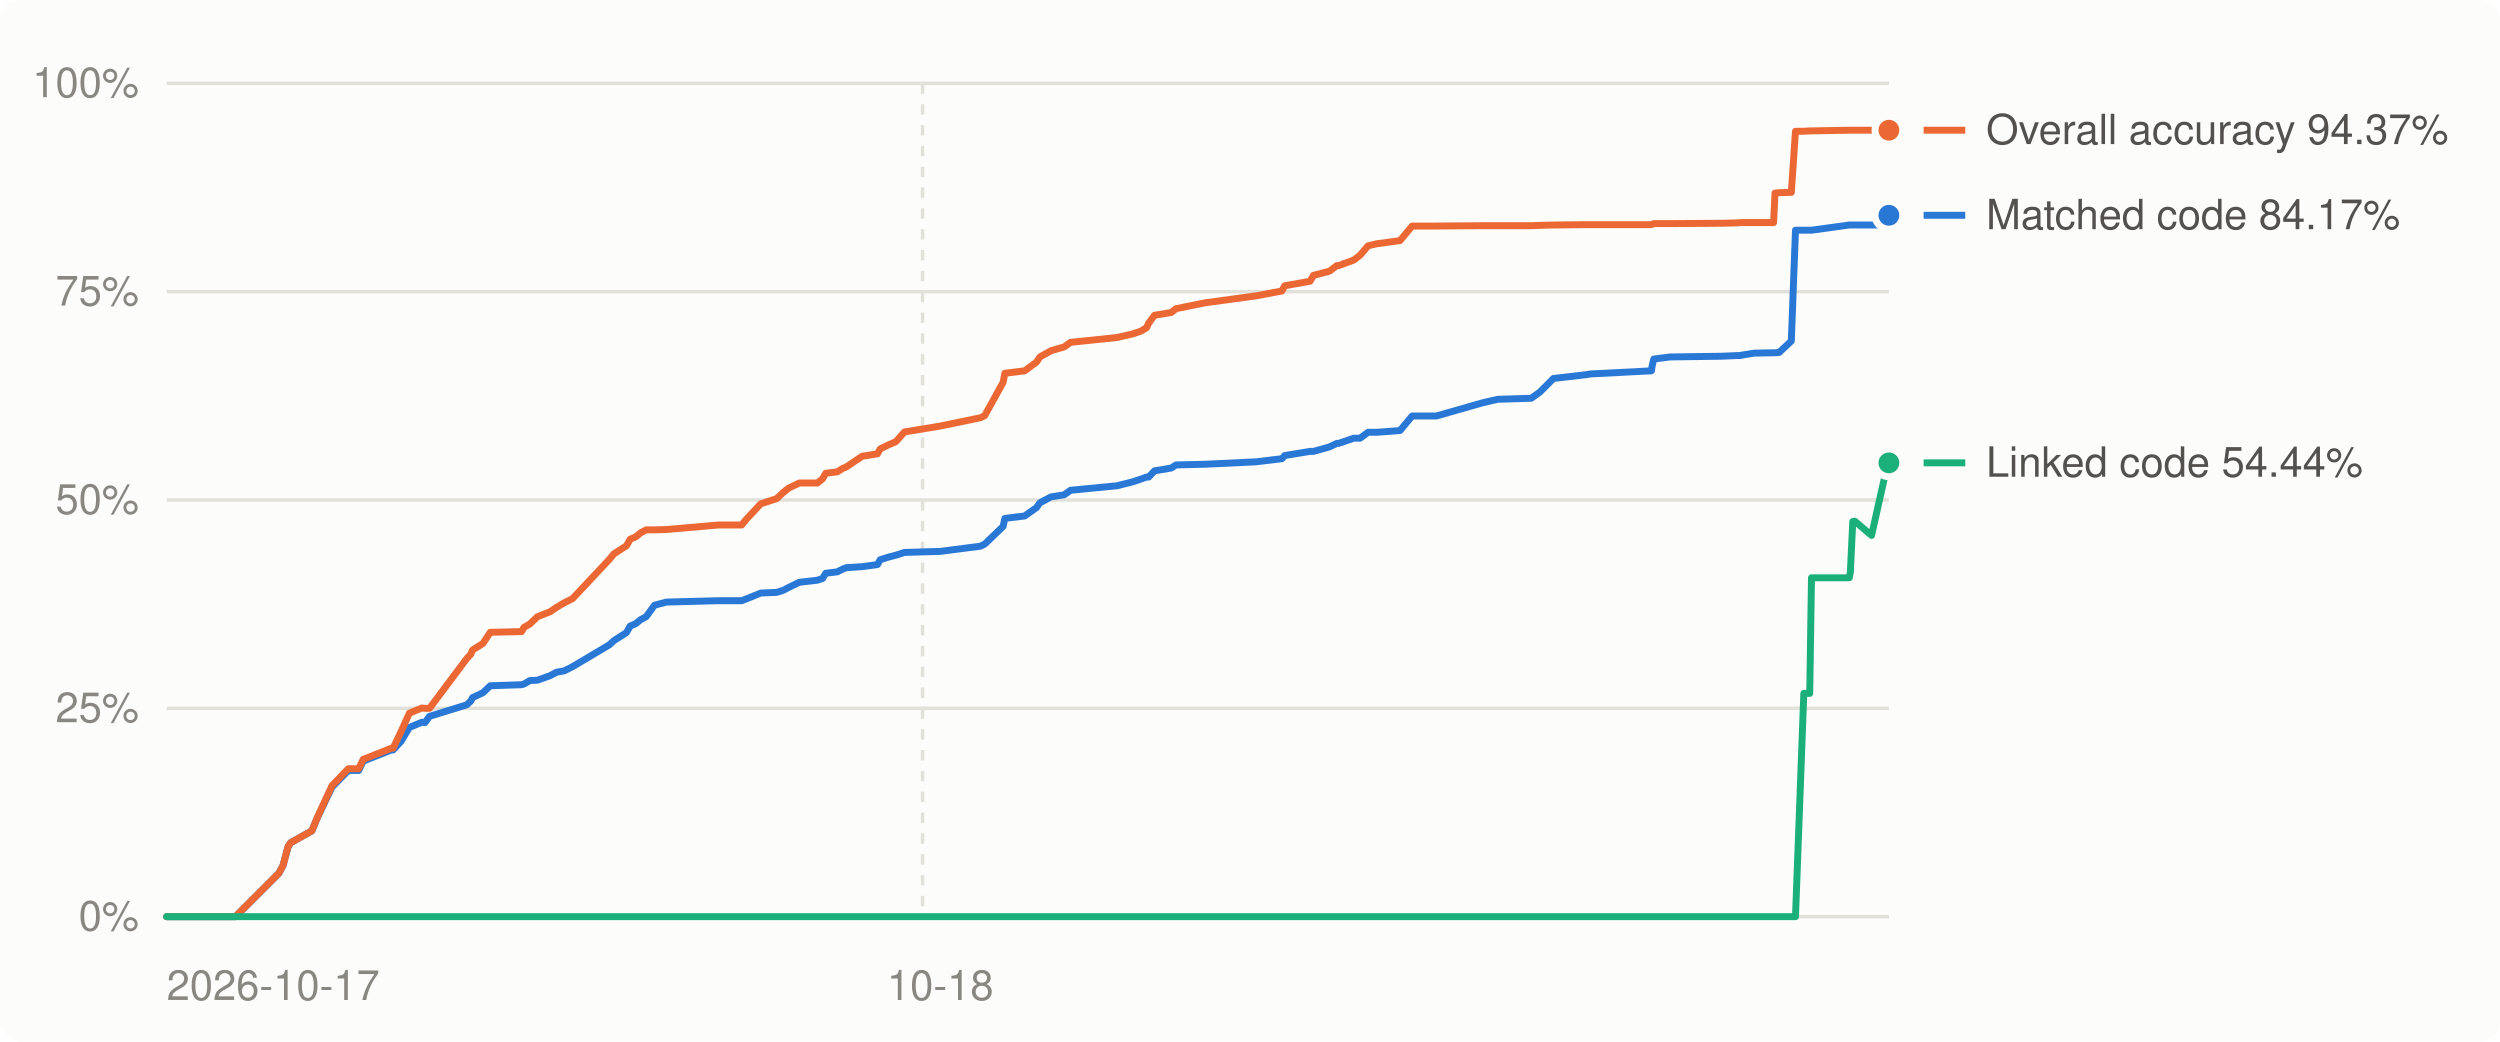
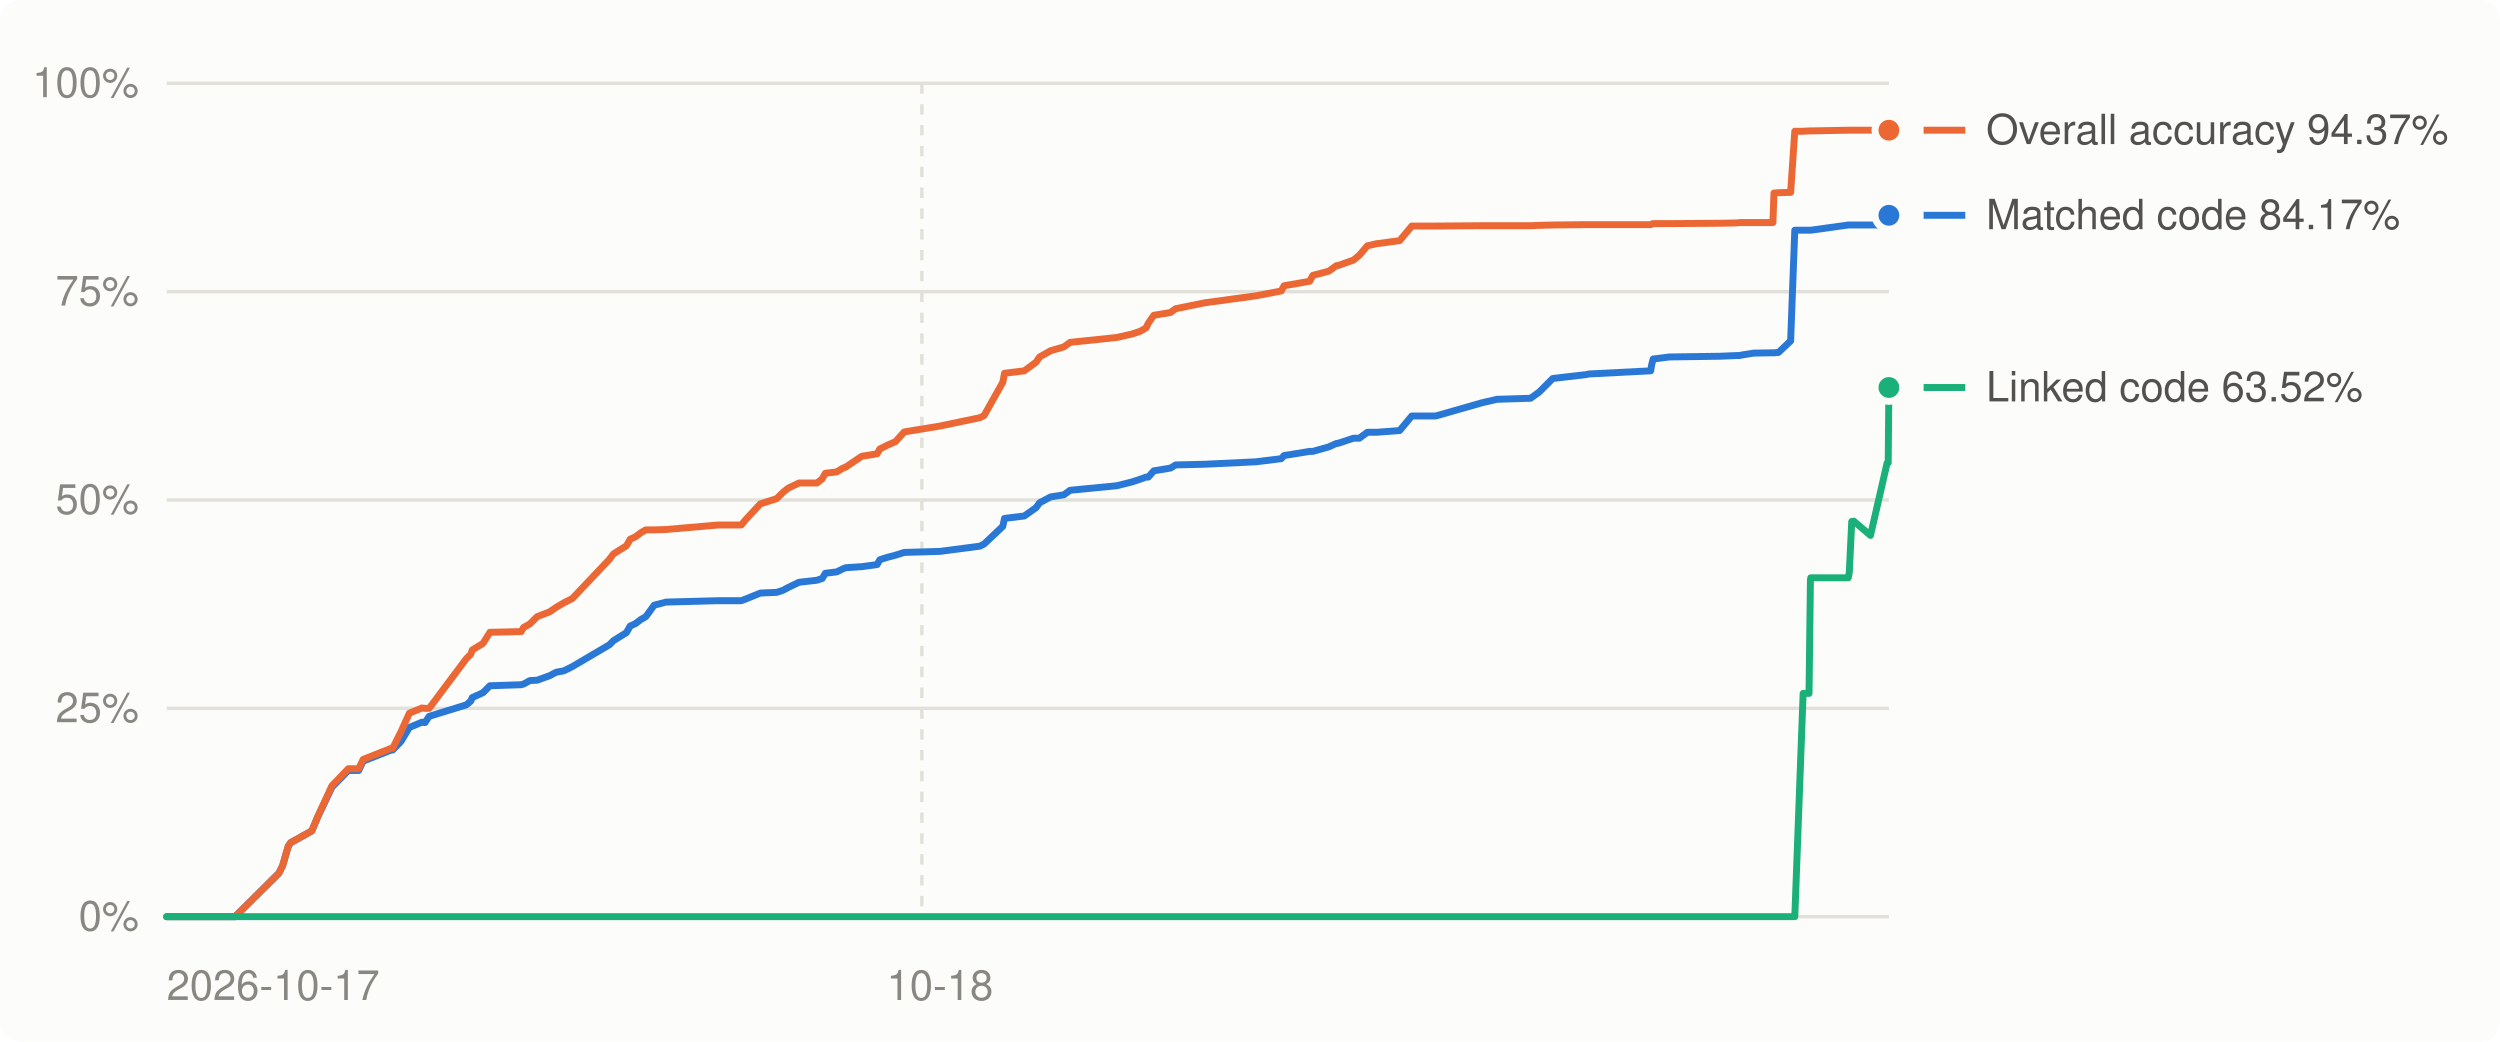
<svg xmlns="http://www.w3.org/2000/svg" viewBox="0 0 720 300" width="720" height="300" role="img" aria-label="Decompilation progress over time">
  <style>
.bg{fill:#fcfcfb}.grid{stroke:#e1e0d9}.muted{fill:#898781}.lbl{fill:#52514e}.ln0{stroke:#2a78d6}.dot0{fill:#2a78d6;stroke:#fcfcfb}.ln1{stroke:#eb6834}.dot1{fill:#eb6834;stroke:#fcfcfb}.ln2{stroke:#1baf7a}.dot2{fill:#1baf7a;stroke:#fcfcfb}
@media (prefers-color-scheme: dark){.bg{fill:#1a1a19}.grid{stroke:#2c2c2a}.muted{fill:#898781}.lbl{fill:#c3c2b7}.ln0{stroke:#3987e5}.dot0{fill:#3987e5;stroke:#1a1a19}.ln1{stroke:#d95926}.dot1{fill:#d95926;stroke:#1a1a19}.ln2{stroke:#199e70}.dot2{fill:#199e70;stroke:#1a1a19}}
text{font:12px -apple-system,BlinkMacSystemFont,'Segoe UI',Helvetica,Arial,sans-serif}
</style>
  <rect class="bg" width="720" height="300" rx="6" />
  <line x1="48" x2="544" y1="264.0" y2="264.0" class="grid" stroke-width="1" />
  <text x="40" y="268.0" class="muted" text-anchor="end">0%</text>
  <line x1="48" x2="544" y1="204.0" y2="204.0" class="grid" stroke-width="1" />
  <text x="40" y="208.0" class="muted" text-anchor="end">25%</text>
  <line x1="48" x2="544" y1="144.0" y2="144.0" class="grid" stroke-width="1" />
  <text x="40" y="148.0" class="muted" text-anchor="end">50%</text>
  <line x1="48" x2="544" y1="84.0" y2="84.0" class="grid" stroke-width="1" />
  <text x="40" y="88.0" class="muted" text-anchor="end">75%</text>
  <line x1="48" x2="544" y1="24.0" y2="24.0" class="grid" stroke-width="1" />
  <text x="40" y="28.0" class="muted" text-anchor="end">100%</text>
-   <line x1="265.7" x2="265.7" y1="24" y2="264" class="grid" stroke-width="1" stroke-dasharray="3 3" />
+   <line x1="265.5" x2="265.5" y1="24" y2="264" class="grid" stroke-width="1" stroke-dasharray="3 3" />
  <text class="muted" x="48.0" y="288" text-anchor="start">2026-10-17</text>
-   <text class="muted" x="270.8" y="288" text-anchor="middle">10-18</text>
-   <polyline points="48.0,264.0 67.8,264.0 80.3,251.5 81.5,249.3 83.0,243.8 83.7,242.7 89.8,239.3 91.5,235.3 95.6,226.7 100.3,221.9 103.3,221.9 104.6,219.2 112.7,216.0 113.2,216.0 115.5,213.5 117.9,209.5 121.5,208.0 122.4,208.1 123.7,206.3 134.4,203.0 135.6,201.9 136.1,200.9 139.1,199.5 141.2,197.5 150.2,197.2 150.9,197.0 152.6,196.0 154.8,195.9 158.4,194.6 160.3,193.6 162.5,193.2 164.9,192.0 175.5,185.7 176.8,184.5 180.4,182.2 181.5,180.3 183.1,179.6 184.6,178.4 186.1,177.6 188.5,174.3 191.9,173.4 206.9,173.0 213.6,173.0 214.9,172.5 219.1,170.8 223.7,170.6 225.6,170.0 227.1,169.2 230.2,167.7 235.4,167.1 236.9,166.6 237.8,165.1 241.1,164.7 242.7,163.9 243.7,163.5 248.3,163.2 252.7,162.6 253.5,161.2 255.7,160.5 258.0,159.9 260.5,159.1 270.8,158.8 282.4,157.3 283.6,156.7 288.9,151.6 289.4,149.3 295.1,148.6 298.5,146.2 299.5,144.8 302.7,143.1 306.5,142.5 308.3,141.2 321.7,139.9 326.1,138.8 328.5,138.0 330.2,137.4 330.8,137.4 332.5,135.6 337.3,134.8 338.7,133.9 347.1,133.7 361.8,133.0 369.2,132.1 370.0,131.2 377.3,130.0 378.3,130.0 382.9,128.7 385.0,127.7 385.5,127.7 389.9,126.2 391.7,126.2 394.0,124.5 396.5,124.5 403.2,124.0 406.7,119.8 413.7,119.8 427.0,116.0 431.3,115.0 441.0,114.7 443.5,112.9 447.4,109.0 456.9,107.9 458.0,107.7 475.6,106.8 475.8,105.5 475.9,105.0 476.2,103.8 476.3,103.4 481.0,102.8 495.6,102.6 500.3,102.4 501.3,102.4 501.5,102.3 505.2,101.7 510.8,101.6 511.2,101.6 512.4,101.5 515.9,98.2 517.1,66.3 519.5,66.3 521.2,66.3 521.7,66.3 521.7,66.3 532.6,64.8 532.9,64.8 533.6,64.8 534.2,64.8 539.0,64.8 543.7,64.8 544.0,62.0" fill="none" class="ln0" stroke-width="2" stroke-linejoin="round" stroke-linecap="round" />
-   <polyline points="48.0,264.0 67.8,264.0 80.3,251.5 81.5,249.3 83.0,243.7 83.7,242.7 89.8,239.3 91.5,235.2 95.6,226.3 100.3,221.4 103.3,221.4 104.6,218.7 112.7,215.5 113.2,215.5 115.5,210.7 117.9,205.4 121.5,203.9 122.4,204.0 123.7,204.0 134.4,189.7 135.6,188.4 136.1,187.2 139.1,185.3 141.2,182.1 150.2,181.9 150.9,180.7 152.6,179.7 154.8,177.6 158.4,176.2 160.3,174.9 162.5,173.6 164.9,172.4 175.5,161.1 176.8,159.5 180.4,157.2 181.5,155.3 183.1,154.6 184.6,153.4 186.1,152.6 188.5,152.6 191.9,152.5 206.9,151.2 213.6,151.2 214.9,149.6 219.1,145.1 223.7,143.6 225.6,141.8 227.1,140.6 230.2,139.1 235.4,139.1 236.9,137.9 237.8,136.3 241.1,135.9 242.7,134.9 243.7,134.5 248.3,131.4 252.7,130.7 253.5,129.3 255.7,128.2 258.0,127.2 260.5,124.4 270.8,122.7 282.4,120.3 283.6,119.7 288.9,110.1 289.4,107.5 295.1,106.8 298.5,104.3 299.5,102.8 302.7,101.0 306.5,99.9 308.3,98.6 321.7,97.2 326.1,96.2 328.5,95.4 330.2,94.4 330.8,93.1 332.5,90.8 337.3,90.0 338.7,88.9 347.1,87.2 361.8,85.2 369.2,83.8 370.0,82.3 377.3,81.0 378.3,79.3 382.9,78.1 385.0,76.5 385.5,76.5 389.9,74.9 391.7,73.5 394.0,70.8 396.5,70.2 403.2,69.3 406.7,65.1 413.7,65.1 427.0,65.0 431.3,65.0 441.0,65.0 443.5,64.9 447.4,64.8 456.9,64.7 458.0,64.7 475.6,64.7 475.8,64.6 475.9,64.6 476.2,64.4 476.3,64.4 481.0,64.4 495.6,64.3 500.3,64.2 501.3,64.1 501.5,64.1 505.2,64.1 510.8,64.1 511.2,55.6 512.4,55.5 515.9,55.4 517.1,37.8 519.5,37.8 521.2,37.7 521.7,37.7 521.7,37.7 532.6,37.5 532.9,37.5 533.6,37.5 534.2,37.5 539.0,37.5 543.7,37.5 544.0,37.5" fill="none" class="ln1" stroke-width="2" stroke-linejoin="round" stroke-linecap="round" />
-   <polyline points="48.0,264.0 67.8,264.0 80.3,264.0 81.5,264.0 83.0,264.0 83.7,264.0 89.8,264.0 91.5,264.0 95.6,264.0 100.3,264.0 103.3,264.0 104.6,264.0 112.7,264.0 113.2,264.0 115.5,264.0 117.9,264.0 121.5,264.0 122.4,264.0 123.7,264.0 134.4,264.0 135.6,264.0 136.1,264.0 139.1,264.0 141.2,264.0 150.2,264.0 150.9,264.0 152.6,264.0 154.8,264.0 158.4,264.0 160.3,264.0 162.5,264.0 164.9,264.0 175.5,264.0 176.8,264.0 180.4,264.0 181.5,264.0 183.1,264.0 184.6,264.0 186.1,264.0 188.5,264.0 191.9,264.0 206.9,264.0 213.6,264.0 214.9,264.0 219.1,264.0 223.7,264.0 225.6,264.0 227.1,264.0 230.2,264.0 235.4,264.0 236.9,264.0 237.8,264.0 241.1,264.0 242.7,264.0 243.7,264.0 248.3,264.0 252.7,264.0 253.5,264.0 255.7,264.0 258.0,264.0 260.5,264.0 270.8,264.0 282.4,264.0 283.6,264.0 288.9,264.0 289.4,264.0 295.1,264.0 298.5,264.0 299.5,264.0 302.7,264.0 306.5,264.0 308.3,264.0 321.7,264.0 326.1,264.0 328.5,264.0 330.2,264.0 330.8,264.0 332.5,264.0 337.3,264.0 338.7,264.0 347.1,264.0 361.8,264.0 369.2,264.0 370.0,264.0 377.3,264.0 378.3,264.0 382.9,264.0 385.0,264.0 385.5,264.0 389.9,264.0 391.7,264.0 394.0,264.0 396.5,264.0 403.2,264.0 406.7,264.0 413.7,264.0 427.0,264.0 431.3,264.0 441.0,264.0 443.5,264.0 447.4,264.0 456.9,264.0 458.0,264.0 475.6,264.0 475.8,264.0 475.9,264.0 476.2,264.0 476.3,264.0 481.0,264.0 495.6,264.0 500.3,264.0 501.3,264.0 501.5,264.0 505.2,264.0 510.8,264.0 511.2,264.0 512.4,264.0 515.9,264.0 517.1,264.0 519.5,199.7 521.2,199.7 521.7,167.1 521.7,166.4 532.6,166.4 532.9,164.8 533.6,150.2 534.2,150.1 539.0,154.2 543.7,133.3 544.0,133.3" fill="none" class="ln2" stroke-width="2" stroke-linejoin="round" stroke-linecap="round" />
+   <text class="muted" x="270.7" y="288" text-anchor="middle">10-18</text>
+   <polyline points="48.0,264.0 67.7,264.0 80.3,251.5 81.4,249.3 83.0,243.8 83.7,242.7 89.8,239.3 91.5,235.3 95.6,226.7 100.3,221.9 103.3,221.9 104.6,219.2 112.7,216.0 113.1,216.0 115.5,213.5 117.9,209.5 121.5,208.0 122.4,208.1 123.6,206.3 134.3,203.0 135.6,201.9 136.0,200.9 139.1,199.5 141.1,197.5 150.1,197.2 150.8,197.0 152.6,196.0 154.7,195.9 158.3,194.6 160.2,193.6 162.4,193.2 164.8,192.0 175.5,185.7 176.7,184.5 180.4,182.2 181.5,180.3 183.0,179.6 184.6,178.4 186.0,177.6 188.4,174.3 191.8,173.4 206.8,173.0 213.5,173.0 214.8,172.5 219.0,170.8 223.7,170.6 225.5,170.0 227.0,169.2 230.1,167.7 235.3,167.1 236.8,166.6 237.7,165.1 241.0,164.7 242.6,163.9 243.6,163.5 248.2,163.2 252.6,162.6 253.4,161.2 255.6,160.5 257.9,159.9 260.4,159.1 270.7,158.8 282.2,157.3 283.4,156.7 288.8,151.6 289.3,149.3 295.0,148.6 298.4,146.2 299.4,144.8 302.6,143.1 306.4,142.5 308.2,141.2 321.6,139.9 326.0,138.8 328.4,138.0 330.1,137.4 330.7,137.4 332.3,135.6 337.1,134.8 338.6,133.9 347.0,133.7 361.7,133.0 369.0,132.1 369.8,131.2 377.2,130.0 378.1,130.0 382.7,128.7 384.9,127.7 385.3,127.7 389.8,126.2 391.5,126.2 393.8,124.5 396.4,124.5 403.1,124.0 406.6,119.8 413.5,119.8 426.8,116.0 431.1,115.0 440.8,114.7 443.3,112.9 447.2,109.0 456.7,107.9 457.7,107.7 475.4,106.8 475.6,105.5 475.7,105.0 476.0,103.8 476.1,103.4 480.8,102.8 495.3,102.6 500.1,102.4 501.1,102.4 501.3,102.3 505.0,101.7 510.6,101.6 510.9,101.6 512.2,101.5 515.7,98.2 516.9,66.3 519.3,66.3 521.0,66.3 521.4,66.3 521.5,66.3 532.3,64.8 532.6,64.8 533.3,64.8 533.9,64.8 538.7,64.8 543.5,64.8 543.8,62.0 544.0,62.0" fill="none" class="ln0" stroke-width="2" stroke-linejoin="round" stroke-linecap="round" />
+   <polyline points="48.0,264.0 67.7,264.0 80.3,251.5 81.4,249.3 83.0,243.7 83.7,242.7 89.8,239.3 91.5,235.2 95.6,226.3 100.3,221.4 103.3,221.4 104.6,218.7 112.7,215.5 113.1,215.5 115.5,210.7 117.9,205.4 121.5,203.9 122.4,204.0 123.6,204.0 134.3,189.7 135.6,188.4 136.0,187.2 139.1,185.3 141.1,182.1 150.1,181.9 150.8,180.7 152.6,179.7 154.7,177.6 158.3,176.2 160.2,174.9 162.4,173.6 164.8,172.4 175.5,161.1 176.7,159.5 180.4,157.2 181.5,155.3 183.0,154.6 184.6,153.4 186.0,152.6 188.4,152.6 191.8,152.5 206.8,151.2 213.5,151.2 214.8,149.6 219.0,145.1 223.7,143.6 225.5,141.8 227.0,140.6 230.1,139.1 235.3,139.1 236.8,137.9 237.7,136.3 241.0,135.9 242.6,134.9 243.6,134.5 248.2,131.4 252.6,130.7 253.4,129.3 255.6,128.2 257.9,127.2 260.4,124.4 270.7,122.7 282.2,120.3 283.4,119.7 288.8,110.1 289.3,107.5 295.0,106.8 298.4,104.3 299.4,102.8 302.6,101.0 306.4,99.9 308.2,98.6 321.6,97.2 326.0,96.2 328.4,95.4 330.1,94.4 330.7,93.1 332.3,90.8 337.1,90.0 338.6,88.9 347.0,87.2 361.7,85.2 369.0,83.8 369.8,82.3 377.2,81.0 378.1,79.3 382.7,78.1 384.9,76.5 385.3,76.5 389.8,74.9 391.5,73.5 393.8,70.8 396.4,70.2 403.1,69.3 406.6,65.1 413.5,65.1 426.8,65.0 431.1,65.0 440.8,65.0 443.3,64.9 447.2,64.8 456.7,64.7 457.7,64.7 475.4,64.7 475.6,64.6 475.7,64.6 476.0,64.4 476.1,64.4 480.8,64.4 495.3,64.3 500.1,64.2 501.1,64.1 501.3,64.1 505.0,64.1 510.6,64.1 510.9,55.6 512.2,55.5 515.7,55.4 516.9,37.8 519.3,37.8 521.0,37.7 521.4,37.7 521.5,37.7 532.3,37.5 532.6,37.5 533.3,37.5 533.9,37.5 538.7,37.5 543.5,37.5 543.8,37.5 544.0,37.5" fill="none" class="ln1" stroke-width="2" stroke-linejoin="round" stroke-linecap="round" />
+   <polyline points="48.0,264.0 67.7,264.0 80.3,264.0 81.4,264.0 83.0,264.0 83.7,264.0 89.8,264.0 91.5,264.0 95.6,264.0 100.3,264.0 103.3,264.0 104.6,264.0 112.7,264.0 113.1,264.0 115.5,264.0 117.9,264.0 121.5,264.0 122.4,264.0 123.6,264.0 134.3,264.0 135.6,264.0 136.0,264.0 139.1,264.0 141.1,264.0 150.1,264.0 150.8,264.0 152.6,264.0 154.7,264.0 158.3,264.0 160.2,264.0 162.4,264.0 164.8,264.0 175.5,264.0 176.7,264.0 180.4,264.0 181.5,264.0 183.0,264.0 184.6,264.0 186.0,264.0 188.4,264.0 191.8,264.0 206.8,264.0 213.5,264.0 214.8,264.0 219.0,264.0 223.7,264.0 225.5,264.0 227.0,264.0 230.1,264.0 235.3,264.0 236.8,264.0 237.7,264.0 241.0,264.0 242.6,264.0 243.6,264.0 248.2,264.0 252.6,264.0 253.4,264.0 255.6,264.0 257.9,264.0 260.4,264.0 270.7,264.0 282.2,264.0 283.4,264.0 288.8,264.0 289.3,264.0 295.0,264.0 298.4,264.0 299.4,264.0 302.6,264.0 306.4,264.0 308.2,264.0 321.6,264.0 326.0,264.0 328.4,264.0 330.1,264.0 330.7,264.0 332.3,264.0 337.1,264.0 338.6,264.0 347.0,264.0 361.7,264.0 369.0,264.0 369.8,264.0 377.2,264.0 378.1,264.0 382.7,264.0 384.9,264.0 385.3,264.0 389.8,264.0 391.5,264.0 393.8,264.0 396.4,264.0 403.1,264.0 406.6,264.0 413.5,264.0 426.8,264.0 431.1,264.0 440.8,264.0 443.3,264.0 447.2,264.0 456.7,264.0 457.7,264.0 475.4,264.0 475.6,264.0 475.7,264.0 476.0,264.0 476.1,264.0 480.8,264.0 495.3,264.0 500.1,264.0 501.1,264.0 501.3,264.0 505.0,264.0 510.6,264.0 510.9,264.0 512.2,264.0 515.7,264.0 516.9,264.0 519.3,199.7 521.0,199.7 521.4,167.1 521.5,166.4 532.3,166.4 532.6,164.8 533.3,150.2 533.9,150.1 538.7,154.2 543.5,133.3 543.8,133.3 544.0,111.6" fill="none" class="ln2" stroke-width="2" stroke-linejoin="round" stroke-linecap="round" />
  <circle cx="544.0" cy="62.0" r="4" class="dot0" stroke-width="2" />
  <circle cx="544.0" cy="37.5" r="4" class="dot1" stroke-width="2" />
-   <circle cx="544.0" cy="133.3" r="4" class="dot2" stroke-width="2" />
-   <line x1="554" x2="566" y1="133.3" y2="133.3" class="ln2" stroke-width="2" />
-   <text class="lbl" x="572" y="137.3">Linked code 54.44%</text>
+   <circle cx="544.0" cy="111.6" r="4" class="dot2" stroke-width="2" />
+   <line x1="554" x2="566" y1="111.6" y2="111.6" class="ln2" stroke-width="2" />
+   <text class="lbl" x="572" y="115.6">Linked code 63.52%</text>
  <line x1="554" x2="566" y1="62.0" y2="62.0" class="ln0" stroke-width="2" />
  <text class="lbl" x="572" y="66.0">Matched code 84.17%</text>
  <line x1="554" x2="566" y1="37.5" y2="37.5" class="ln1" stroke-width="2" />
  <text class="lbl" x="572" y="41.5">Overall accuracy 94.37%</text>
</svg>
